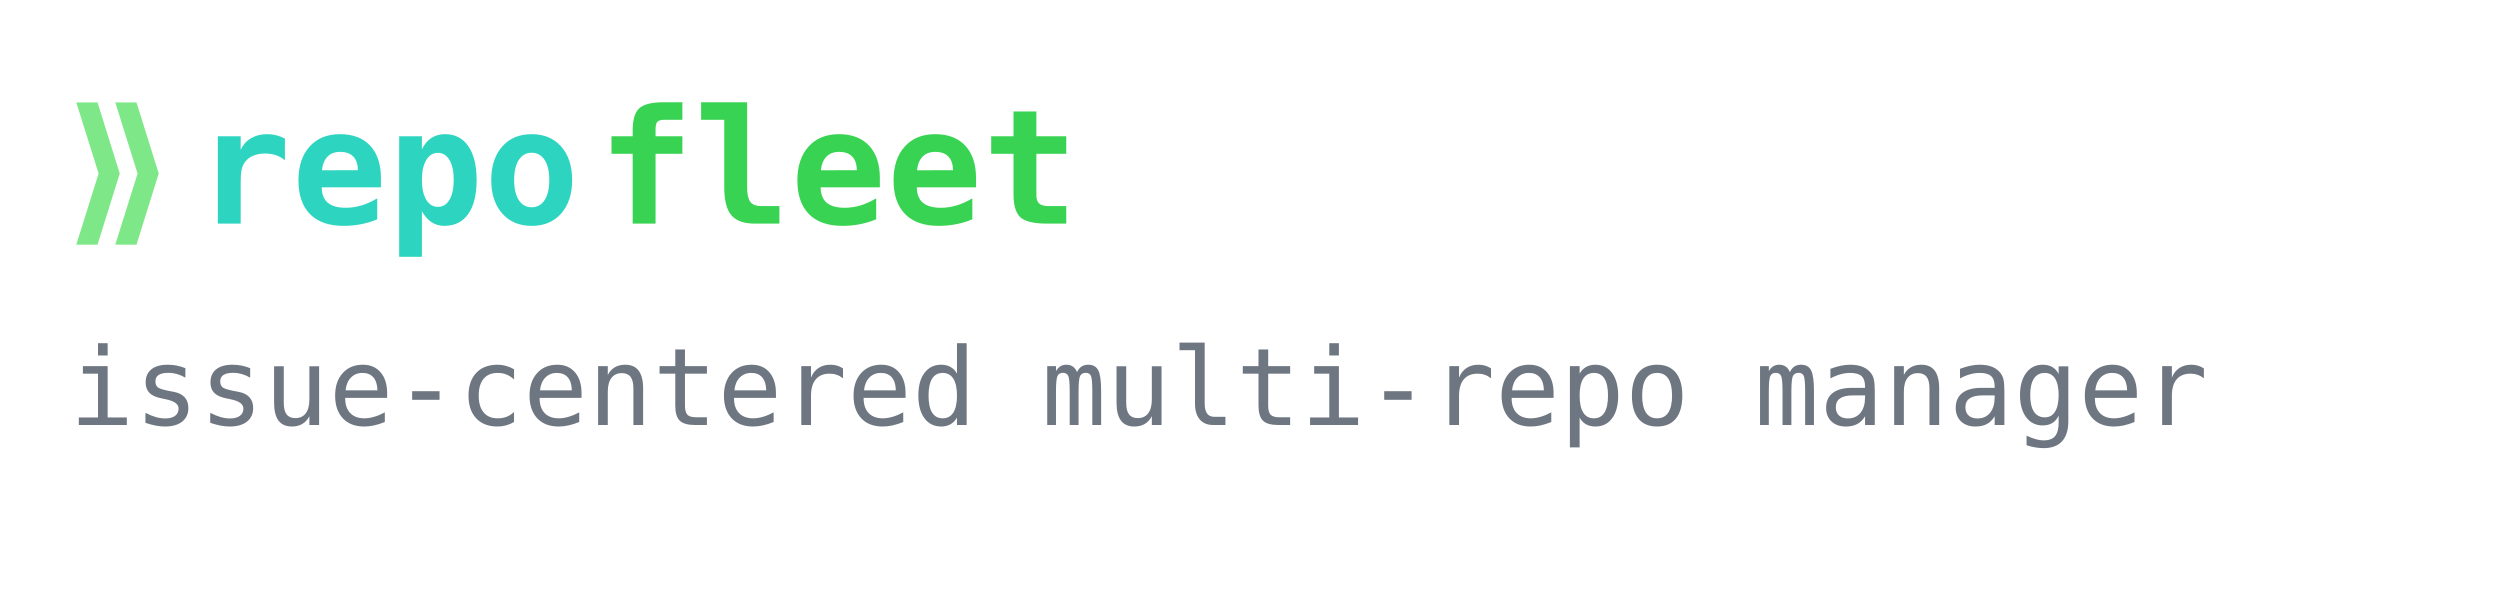
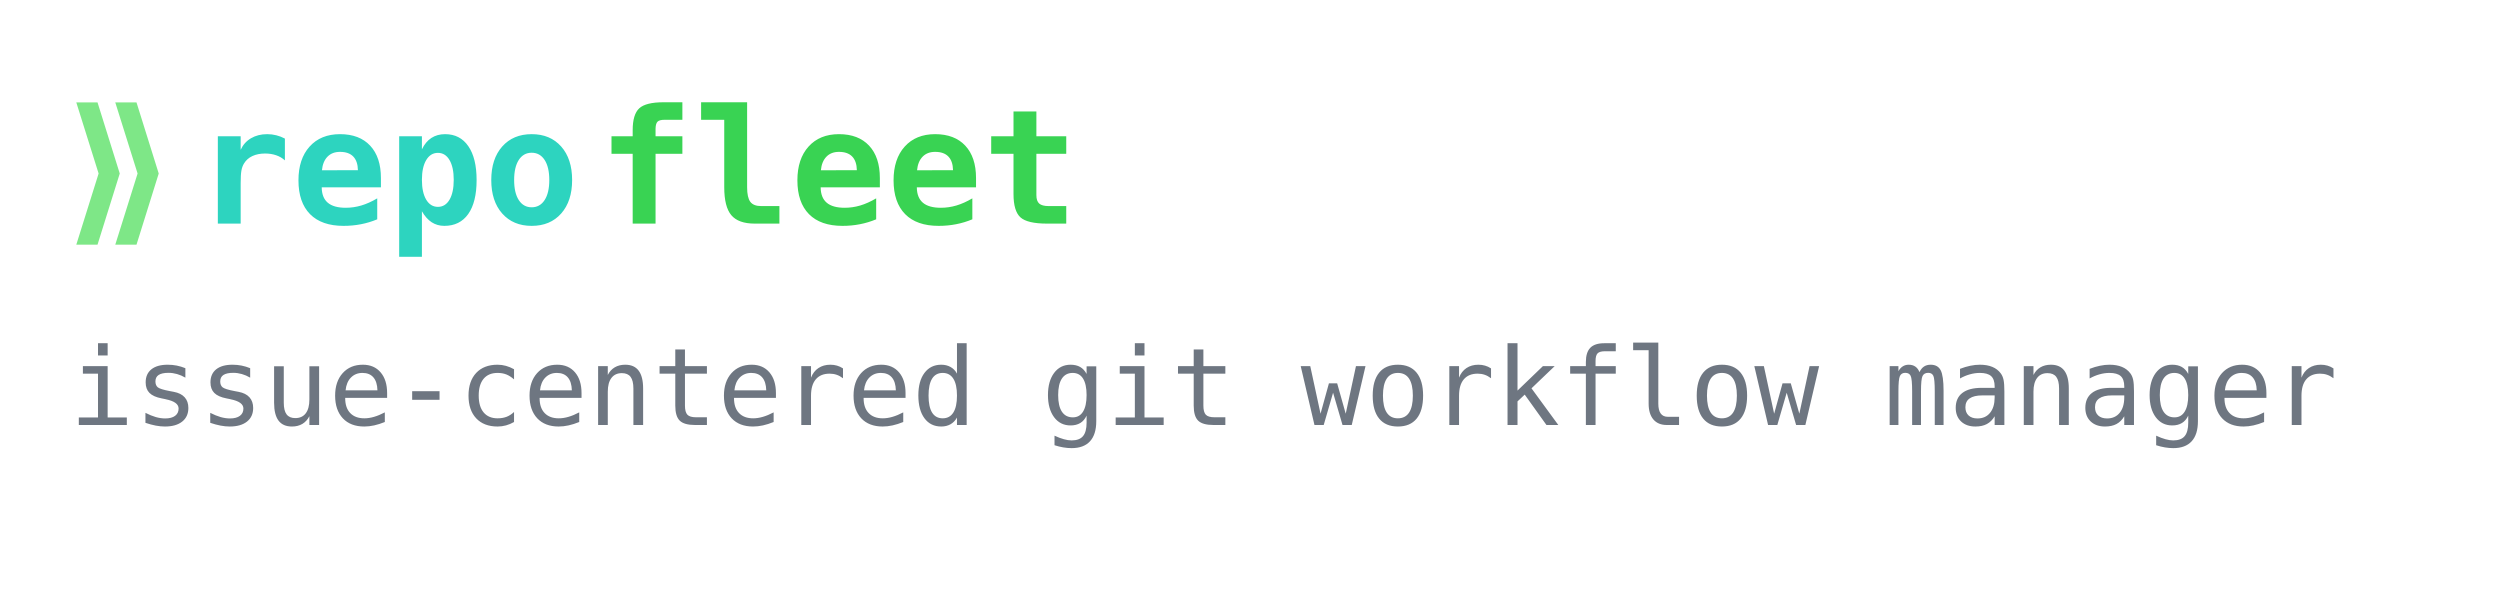
<svg xmlns="http://www.w3.org/2000/svg" width="900" height="220" viewBox="0 0 900 220" fill="none">
  <rect width="900" height="220" rx="5" />
  <text x="25" y="80.50" font-family="Fira Code, JetBrains Mono, Consolas, monospace" font-size="57.50" font-weight="600" fill="#7EE787">⟫</text>
  <text x="70.25" y="80.50" font-family="Fira Code, JetBrains Mono, Consolas, monospace" font-size="57.50" font-weight="700" fill="#2DD4BF">repo</text>
  <text x="215.25" y="80.50" font-family="Fira Code, JetBrains Mono, Consolas, monospace" font-size="57.50" font-weight="700" fill="#39D353">fleet</text>
-   <text x="25" y="153" font-family="Fira Code, JetBrains Mono, Consolas, monospace" font-size="38.75" font-weight="500" fill="#6E7681">issue-centered multi-repo manager</text>
+   <text x="25" y="153" font-family="Fira Code, JetBrains Mono, Consolas, monospace" font-size="38.75" font-weight="500" fill="#6E7681">issue-centered git workflow manager</text>
</svg>
